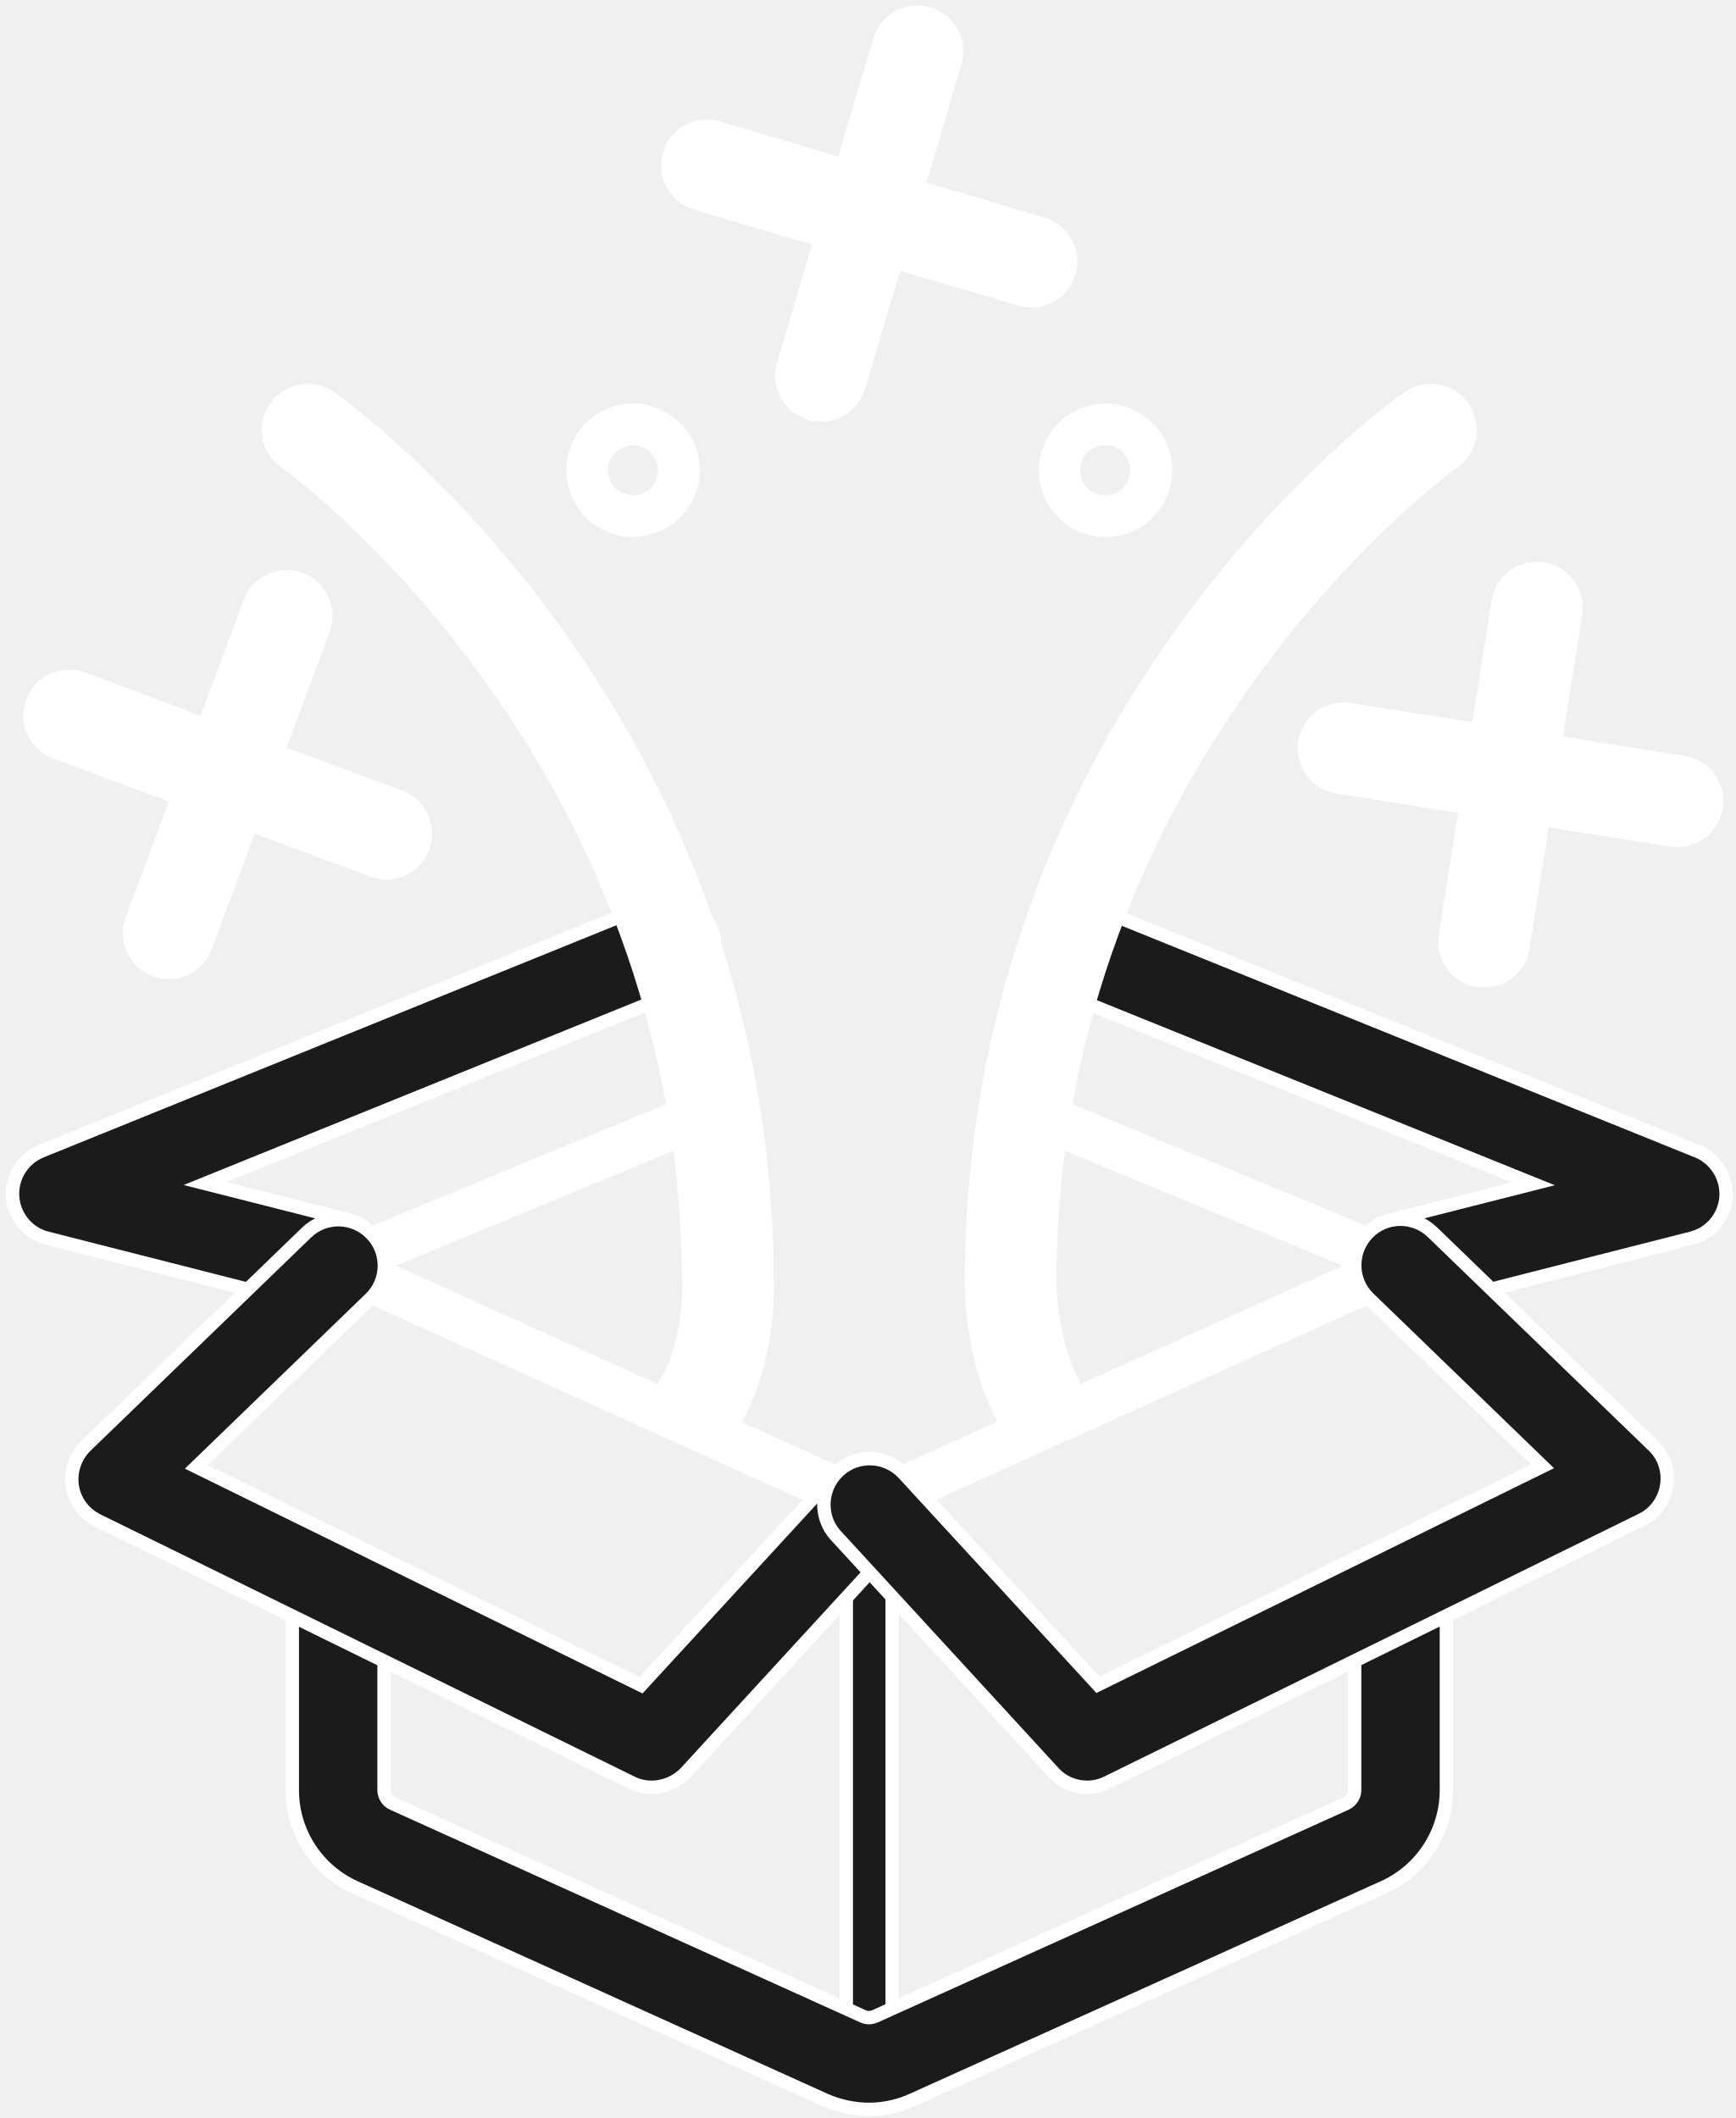
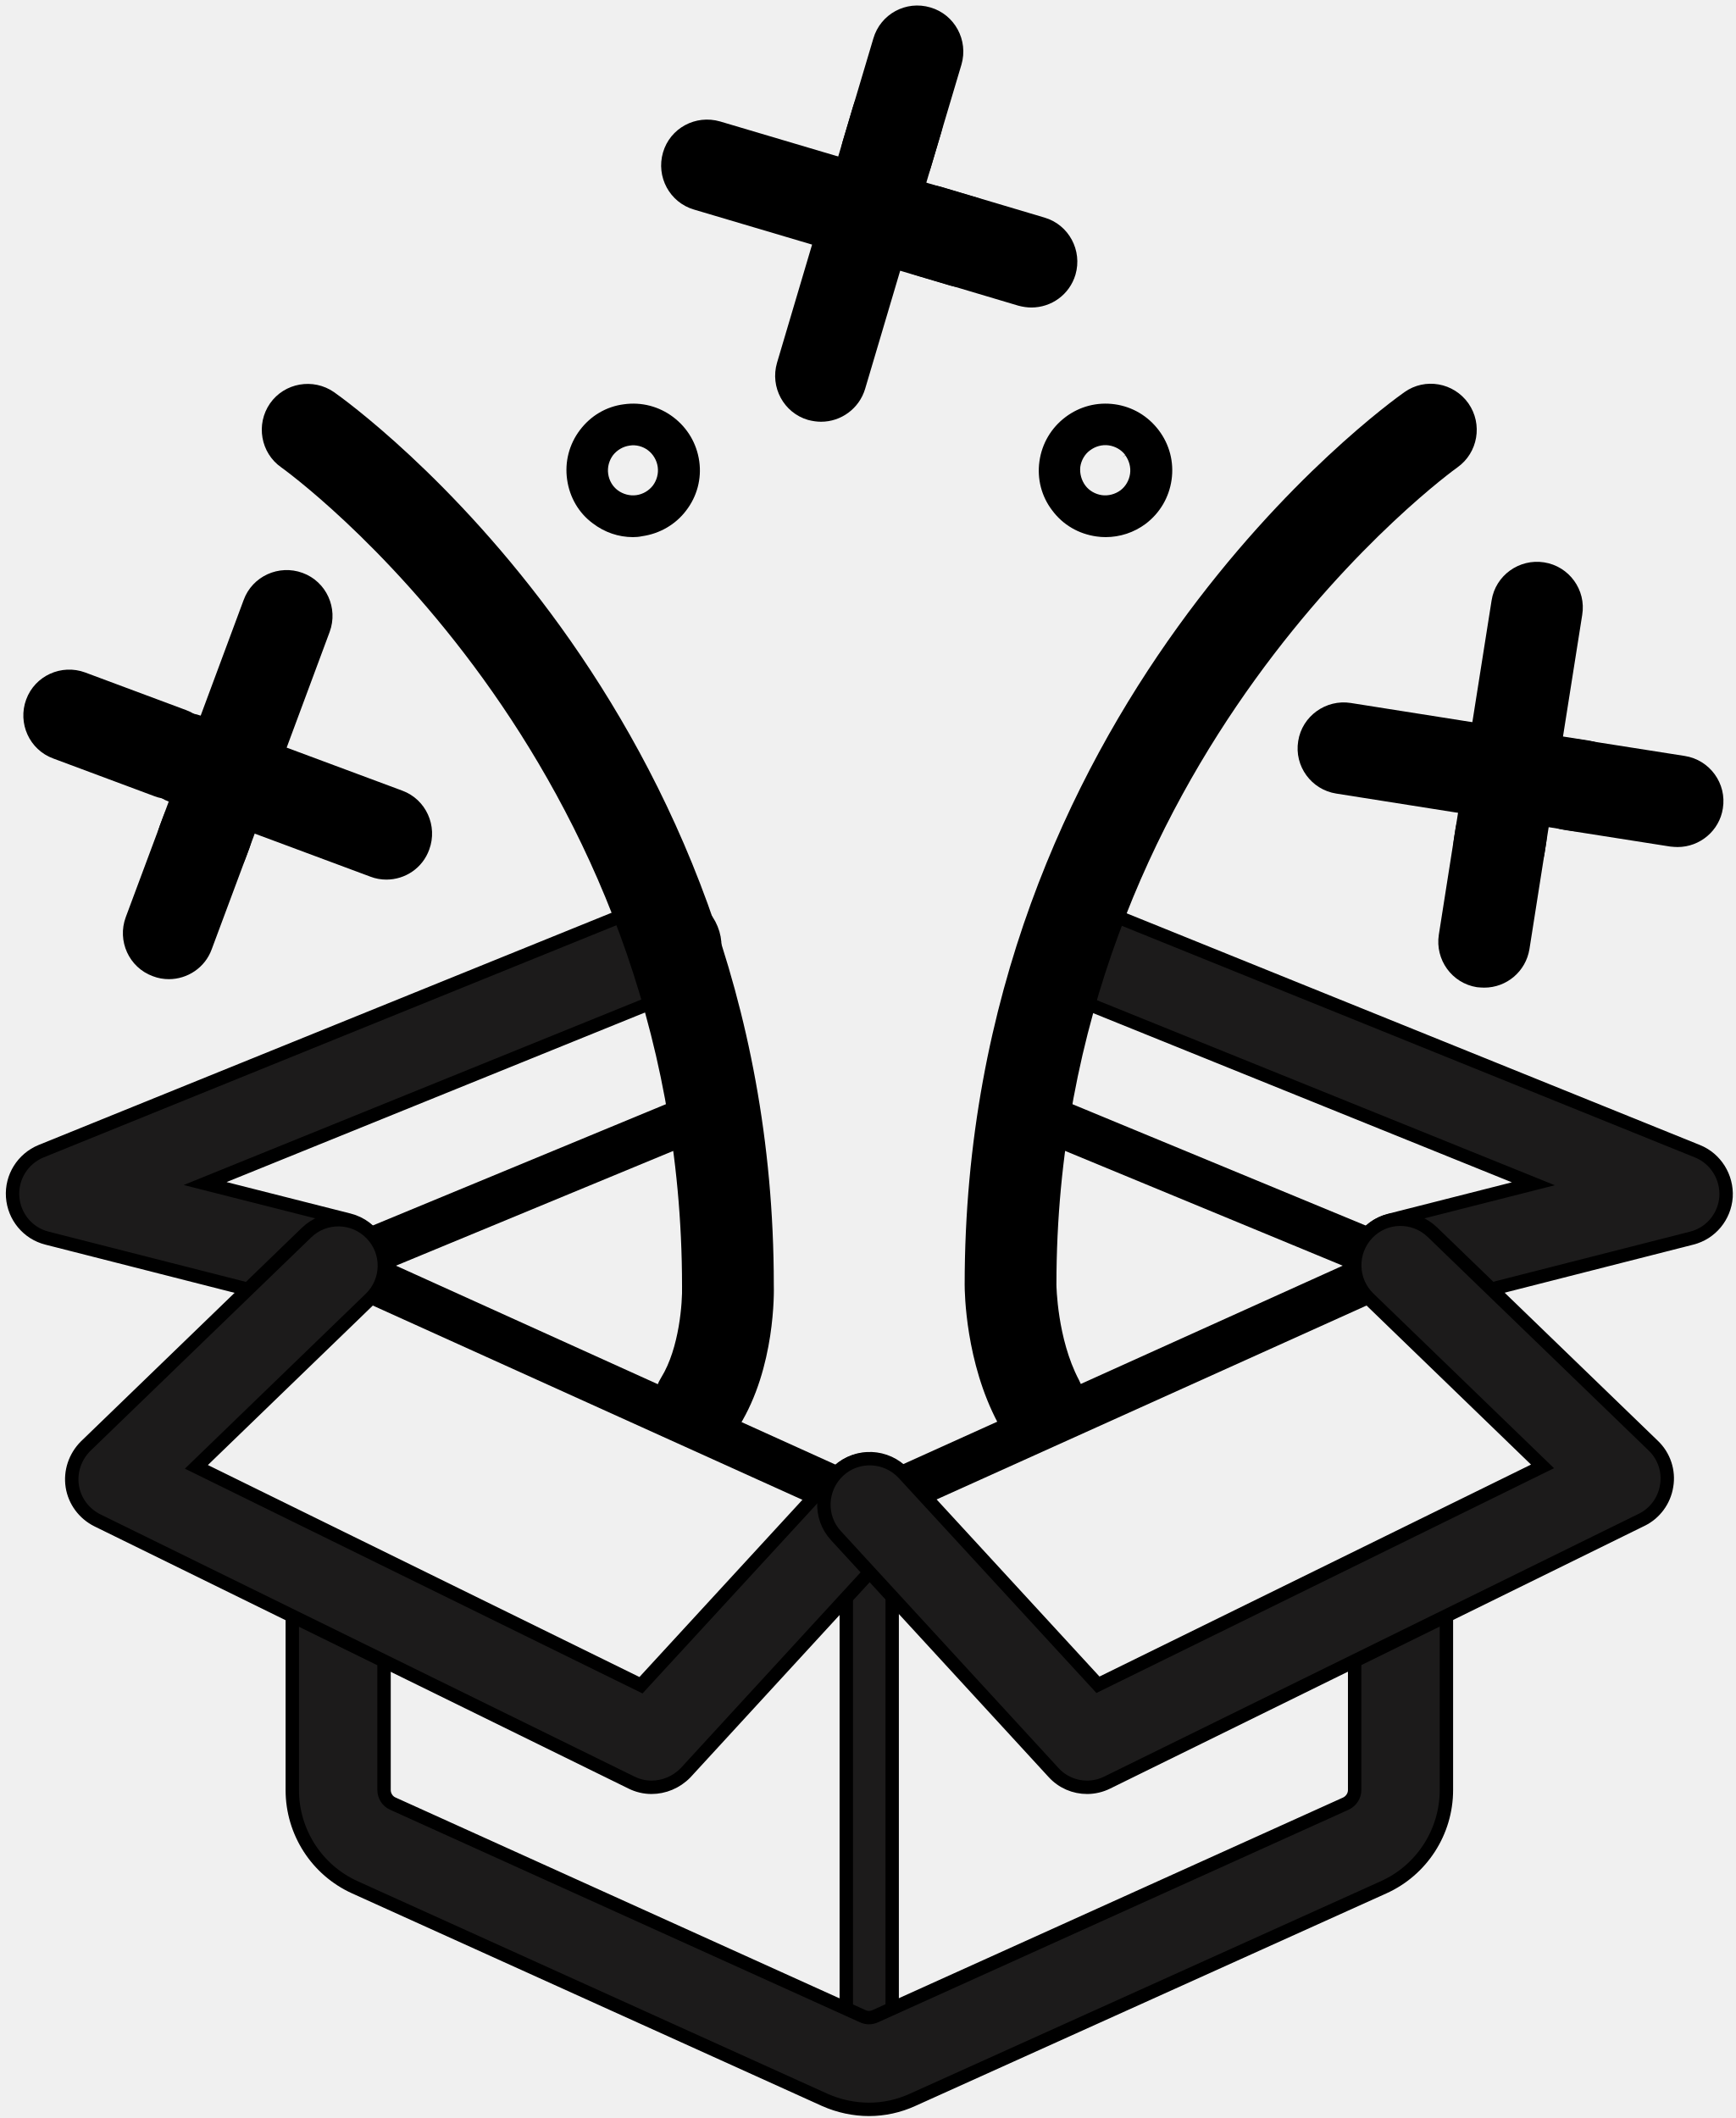
<svg xmlns="http://www.w3.org/2000/svg" width="127px" height="155px" viewBox="0 0 127 155" version="1.1">
-   <g id="home" stroke="none" stroke-width="1" fill="none" fill-rule="evenodd">
-     <g id="zerodark-home-desktop-copy-5" transform="translate(-971, -2834)" fill-rule="nonzero">
-       <g id="Group-20" transform="translate(4, 0)">
-         <g id="Group" transform="translate(967.75, 2834.16)">
-           <g transform="translate(47.47078, 0)" fill="#FFFFFF" id="Path">
-             <path d="M16.664,14.521 C16.345,14.521 16.026,14.471 15.707,14.387 C13.928,13.866 12.921,11.986 13.441,10.207 L15.691,2.652 C16.211,0.873 18.074,-0.151 19.871,0.386 C21.65,0.907 22.657,2.787 22.137,4.566 L19.887,12.12 C19.451,13.564 18.125,14.521 16.664,14.521 Z" />
-             <path d="M11.863,30.704 C11.544,30.704 11.225,30.654 10.906,30.57 C9.127,30.049 8.119,28.169 8.64,26.39 L14.213,7.605 C14.734,5.825 16.614,4.801 18.393,5.338 C20.173,5.859 21.18,7.739 20.66,9.518 L15.086,28.303 C14.65,29.747 13.324,30.704 11.863,30.704 Z" />
-             <path d="M27.257,22.344 C26.938,22.344 26.619,22.294 26.3,22.21 L18.746,19.96 C16.966,19.44 15.959,17.56 16.48,15.78 C17,14.001 18.88,12.977 20.66,13.514 L28.214,15.763 C29.993,16.284 31.001,18.164 30.48,19.943 C30.044,21.404 28.717,22.344 27.257,22.344 Z" />
-             <path d="M22.305,20.883 C21.986,20.883 21.667,20.833 21.348,20.749 L2.563,15.176 C0.783,14.655 -0.224,12.775 0.297,10.996 C0.817,9.216 2.68,8.209 4.477,8.729 L23.262,14.303 C25.041,14.823 26.048,16.703 25.528,18.483 C25.091,19.927 23.748,20.883 22.305,20.883 Z" />
-           </g>
-           <g transform="translate(0.746103, 41.22218)" fill="#FFFFFF" id="Path">
-             <path d="M13.346,23.594 C12.96,23.594 12.557,23.526 12.171,23.375 C10.425,22.737 9.552,20.79 10.19,19.061 L16.334,2.526 C16.972,0.78 18.919,-0.093 20.648,0.545 C22.394,1.183 23.267,3.13 22.629,4.859 L16.485,21.394 C15.998,22.754 14.706,23.594 13.346,23.594 Z" />
-             <path d="M10.861,30.275 C10.475,30.275 10.072,30.208 9.686,30.057 C7.94,29.419 7.067,27.472 7.705,25.742 L10.458,18.356 C11.096,16.61 13.044,15.737 14.773,16.375 C16.519,17.013 17.392,18.96 16.754,20.689 L14.001,28.076 C13.514,29.436 12.221,30.275 10.861,30.275 Z" />
-             <path d="M26.776,22.989 C26.39,22.989 25.987,22.922 25.601,22.771 L10.895,17.298 C9.149,16.66 8.276,14.713 8.914,12.984 C9.552,11.238 11.499,10.365 13.228,11.003 L27.934,16.476 C29.68,17.114 30.553,19.061 29.915,20.79 C29.428,22.15 28.152,22.989 26.776,22.989 Z" />
-             <path d="M10.962,17.097 C10.576,17.097 10.173,17.03 9.787,16.879 L2.401,14.126 C0.655,13.488 -0.218,11.54 0.42,9.811 C1.058,8.065 3.005,7.192 4.734,7.83 L12.12,10.583 C13.866,11.221 14.739,13.169 14.101,14.898 C13.615,16.258 12.322,17.097 10.962,17.097 Z" />
-           </g>
-           <g transform="translate(94.00894, 40.75586)" fill="#FFFFFF" id="Path">
-             <path d="M14.965,24.329 C14.797,24.329 14.612,24.312 14.428,24.295 C12.598,24.01 11.339,22.28 11.641,20.451 L14.394,3.025 C14.68,1.196 16.409,-0.047 18.238,0.239 C20.068,0.524 21.327,2.253 21.025,4.083 L18.272,21.508 C18.02,23.137 16.593,24.329 14.965,24.329 Z" />
-             <path d="M13.857,31.362 C13.689,31.362 13.504,31.346 13.32,31.329 C11.49,31.043 10.248,29.314 10.533,27.485 L11.759,19.695 C12.044,17.865 13.773,16.623 15.603,16.909 C17.433,17.194 18.675,18.923 18.39,20.753 L17.164,28.542 C16.895,30.187 15.485,31.362 13.857,31.362 Z" />
-             <path d="M28.009,21.072 C27.841,21.072 27.656,21.055 27.472,21.038 L19.682,19.813 C17.852,19.527 16.593,17.798 16.895,15.968 C17.181,14.139 18.927,12.896 20.74,13.182 L28.529,14.407 C30.359,14.693 31.618,16.422 31.316,18.252 C31.064,19.88 29.637,21.072 28.009,21.072 Z" />
-             <path d="M20.975,19.947 C20.807,19.947 20.622,19.93 20.438,19.913 L3.029,17.16 C1.199,16.875 -0.06,15.146 0.242,13.316 C0.528,11.486 2.274,10.244 4.087,10.529 L21.512,13.282 C23.342,13.568 24.601,15.297 24.299,17.127 C24.03,18.772 22.603,19.947 20.975,19.947 Z" />
-           </g>
-           <path d="M62.859,152.026 C61.936,152.026 61.18,151.27 61.18,150.347 L61.18,111.518 C61.18,110.595 61.936,109.839 62.859,109.839 C63.782,109.839 64.538,110.595 64.538,111.518 L64.538,150.347 C64.538,151.27 63.782,152.026 62.859,152.026 Z" id="Path" stroke="#FFFFFF" stroke-width="0.98" fill="#1C1B1B" />
-           <path d="M62.842,154.208 C61.751,154.208 60.643,153.973 59.619,153.52 L25.222,137.958 C22.435,136.699 20.639,133.912 20.639,130.84 L20.639,116.252 C20.639,114.406 22.15,112.895 23.997,112.895 C25.843,112.895 27.354,114.406 27.354,116.252 L27.354,130.84 C27.354,131.26 27.606,131.663 27.992,131.831 L62.389,147.393 C62.674,147.527 62.993,147.527 63.296,147.393 L97.743,131.831 C98.129,131.646 98.381,131.26 98.381,130.84 L98.381,116.252 C98.381,114.406 99.892,112.895 101.739,112.895 C103.585,112.895 105.096,114.406 105.096,116.252 L105.096,130.84 C105.096,133.896 103.3,136.699 100.496,137.958 L66.049,153.503 C65.025,153.973 63.934,154.208 62.842,154.208 Z" id="Path" stroke="#FFFFFF" stroke-width="0.98" fill="#1C1B1B" />
-           <path d="M62.826,111.636 C62.591,111.636 62.356,111.585 62.137,111.485 L23.308,93.925 C22.704,93.656 22.318,93.035 22.318,92.364 C22.318,91.692 22.737,91.105 23.359,90.836 L50.823,79.471 C51.679,79.119 52.669,79.521 53.022,80.378 C53.374,81.234 52.971,82.224 52.115,82.577 L28.227,92.465 L62.826,108.127 L97.508,92.465 L74.61,82.996 C73.754,82.644 73.351,81.653 73.704,80.797 C74.056,79.941 75.03,79.538 75.903,79.891 L102.393,90.853 C103.014,91.105 103.417,91.709 103.435,92.381 C103.451,93.052 103.065,93.656 102.444,93.942 L63.514,111.501 C63.296,111.602 63.061,111.636 62.826,111.636 Z" id="Path" fill="#FFFFFF" />
-           <g transform="translate(0, 65.47051)" fill="#1C1B1B" id="Path" stroke="#FFFFFF" stroke-width="0.98">
-             <path d="M23.946,30.284 C23.678,30.284 23.392,30.251 23.124,30.184 L2.693,24.98 C1.283,24.627 0.276,23.402 0.175,21.958 C0.075,20.514 0.914,19.171 2.257,18.617 L46.945,0.504 C48.657,-0.185 50.621,0.638 51.309,2.35 C52.015,4.063 51.175,6.027 49.463,6.715 L14.26,20.984 L24.786,23.653 C26.582,24.107 27.673,25.936 27.22,27.733 C26.817,29.277 25.44,30.284 23.946,30.284 Z" />
-             <path d="M101.772,30.284 C100.278,30.284 98.902,29.277 98.515,27.749 C98.062,25.953 99.153,24.123 100.95,23.67 L111.458,21.001 L76.977,7.067 C75.265,6.379 74.426,4.415 75.114,2.703 C75.802,0.99 77.766,0.151 79.479,0.839 L123.461,18.617 C124.804,19.154 125.644,20.514 125.56,21.958 C125.459,23.402 124.452,24.627 123.042,24.98 L102.612,30.184 C102.326,30.251 102.041,30.284 101.772,30.284 Z" />
-           </g>
-           <g transform="translate(4.103565, 88.97275)" fill="#1C1B1B" id="Path" stroke="#FFFFFF" stroke-width="0.98">
-             <path d="M42.824,41.666 C42.321,41.666 41.817,41.549 41.347,41.314 L2.266,22.126 C1.293,21.639 0.604,20.716 0.436,19.641 C0.269,18.567 0.638,17.476 1.41,16.703 L17.576,1.074 C18.903,-0.218 21.035,-0.185 22.327,1.158 C23.62,2.485 23.586,4.617 22.243,5.909 L9.518,18.214 L42.052,34.196 L56.271,18.735 C57.53,17.375 59.645,17.274 61.022,18.533 C62.382,19.792 62.482,21.907 61.223,23.284 L45.309,40.609 C44.637,41.297 43.731,41.666 42.824,41.666 Z" />
-             <path d="M74.704,41.666 C73.78,41.666 72.891,41.297 72.236,40.575 L56.321,23.25 C55.062,21.891 55.163,19.759 56.523,18.5 C57.883,17.241 60.015,17.341 61.274,18.701 L75.493,34.162 L108.026,18.181 L95.302,5.876 C93.975,4.583 93.942,2.468 95.218,1.125 C96.493,-0.218 98.625,-0.252 99.968,1.041 L116.135,16.67 C116.924,17.425 117.293,18.533 117.108,19.608 C116.94,20.682 116.252,21.622 115.278,22.092 L76.181,41.314 C75.711,41.549 75.19,41.666 74.704,41.666 Z" />
-           </g>
-           <g transform="translate(40.28955, 29.00474)" fill="#FFFFFF" id="Shape">
-             <path d="M39.861,10.143 C39.642,10.143 39.407,10.126 39.189,10.093 C37.896,9.908 36.755,9.254 35.966,8.196 C35.177,7.172 34.841,5.879 35.026,4.587 C35.21,3.294 35.882,2.153 36.923,1.364 C37.964,0.574 39.256,0.239 40.549,0.423 C41.841,0.608 42.966,1.28 43.755,2.32 C44.544,3.361 44.88,4.654 44.695,5.946 C44.511,7.239 43.839,8.381 42.798,9.17 C41.942,9.808 40.918,10.143 39.861,10.143 Z M38.383,6.366 C38.669,6.752 39.122,7.004 39.592,7.071 C40.062,7.138 40.566,7.004 40.952,6.719 C41.338,6.433 41.59,5.98 41.657,5.51 C41.724,5.023 41.59,4.536 41.304,4.15 L41.052,4.335 L41.304,4.133 C41.304,4.133 41.304,4.133 41.304,4.133 C41.019,3.747 40.566,3.495 40.096,3.428 C39.609,3.361 39.122,3.495 38.719,3.798 C38.35,4.066 38.081,4.52 38.014,5.006 C37.964,5.493 38.098,5.98 38.383,6.366 Z" />
-             <path d="M5.279,10.143 C4.221,10.143 3.197,9.791 2.341,9.136 C1.317,8.381 0.645,7.239 0.461,5.93 C0.276,4.637 0.612,3.344 1.401,2.304 C2.19,1.263 3.315,0.591 4.607,0.423 C5.9,0.239 7.192,0.574 8.233,1.364 C9.274,2.153 9.946,3.294 10.13,4.587 C10.315,5.879 9.962,7.172 9.173,8.196 C8.401,9.22 7.243,9.891 5.95,10.076 C5.715,10.126 5.497,10.143 5.279,10.143 Z M3.818,4.15 C3.818,4.15 3.818,4.167 3.818,4.15 C3.533,4.536 3.398,5.023 3.466,5.51 C3.533,5.997 3.785,6.433 4.171,6.719 C4.557,7.004 5.06,7.138 5.53,7.071 C6.017,7.004 6.454,6.735 6.739,6.366 C7.025,5.98 7.159,5.493 7.092,5.006 C7.025,4.52 6.756,4.066 6.37,3.781 C6.017,3.512 5.514,3.361 5.027,3.445 C4.557,3.512 4.12,3.764 3.818,4.15 L4.07,4.335 L3.818,4.15 Z" />
-           </g>
-           <g transform="translate(17.99973, 27.79233)" fill="#FFFFFF" id="Path">
-             <path d="M32.47,77.985 C31.866,77.985 31.245,77.817 30.708,77.481 C29.13,76.507 28.66,74.426 29.633,72.864 C30.976,70.699 31.195,67.308 31.161,66.183 C31.161,27.32 2.119,6.454 1.834,6.252 C0.323,5.195 -0.047,3.096 1.011,1.569 C2.069,0.058 4.167,-0.311 5.695,0.746 C7.004,1.669 37.876,23.845 37.876,66.066 C37.893,66.569 37.993,72.126 35.341,76.407 C34.686,77.431 33.595,77.985 32.47,77.985 Z" />
-             <path d="M57.248,77.968 C56.04,77.968 54.881,77.33 54.277,76.188 C51.91,71.74 51.843,66.636 51.843,66.066 C51.843,23.845 82.715,1.669 84.024,0.746 C85.535,-0.328 87.633,0.041 88.708,1.569 C89.765,3.08 89.413,5.178 87.902,6.252 L87.902,6.252 C87.6,6.454 58.558,27.438 58.558,66.066 C58.558,66.099 58.608,70.011 60.203,73.032 C61.076,74.677 60.455,76.709 58.81,77.582 C58.323,77.85 57.786,77.968 57.248,77.968 Z" />
-           </g>
-         </g>
+   <g id="Page-1" stroke="none" stroke-width="1" fill="none" fill-rule="evenodd">
+     <g id="services-launch-icon" fill-rule="nonzero">
+       <g id="Path" transform="translate(48.2208, 0.160055)" fill="#000000">
+         <path d="M16.664,14.521 C16.345,14.521 16.026,14.471 15.707,14.387 C13.928,13.866 12.921,11.986 13.441,10.207 L15.691,2.652 C16.211,0.873 18.074,-0.151 19.871,0.386 C21.65,0.907 22.657,2.787 22.137,4.566 L19.887,12.12 C19.451,13.564 18.125,14.521 16.664,14.521 Z" />
+         <path d="M11.863,30.704 C11.544,30.704 11.225,30.654 10.906,30.57 C9.127,30.049 8.119,28.169 8.64,26.39 L14.213,7.605 C14.734,5.825 16.614,4.801 18.393,5.338 C20.173,5.859 21.18,7.739 20.66,9.518 L15.086,28.303 C14.65,29.747 13.324,30.704 11.863,30.704 Z" />
+         <path d="M27.257,22.344 C26.938,22.344 26.619,22.294 26.3,22.21 L18.746,19.96 C16.966,19.44 15.959,17.56 16.48,15.78 C17,14.001 18.88,12.977 20.66,13.514 L28.214,15.763 C29.993,16.284 31.001,18.164 30.48,19.943 C30.044,21.404 28.717,22.344 27.257,22.344 Z" />
+         <path d="M22.305,20.883 C21.986,20.883 21.667,20.833 21.348,20.749 L2.563,15.176 C0.783,14.655 -0.224,12.775 0.297,10.996 C0.817,9.216 2.68,8.209 4.477,8.729 L23.262,14.303 C25.041,14.823 26.048,16.703 25.528,18.483 C25.091,19.927 23.748,20.883 22.305,20.883 Z" />
+       </g>
+       <g id="Path" transform="translate(1.496122, 41.38223)" fill="#000000">
+         <path d="M13.346,23.594 C12.96,23.594 12.557,23.526 12.171,23.375 C10.425,22.737 9.552,20.79 10.19,19.061 L16.334,2.526 C16.972,0.78 18.919,-0.093 20.648,0.545 C22.394,1.183 23.267,3.13 22.629,4.859 L16.485,21.394 C15.998,22.754 14.706,23.594 13.346,23.594 Z" />
+         <path d="M10.861,30.275 C10.475,30.275 10.072,30.208 9.686,30.057 C7.94,29.419 7.067,27.472 7.705,25.742 L10.458,18.356 C11.096,16.61 13.044,15.737 14.773,16.375 C16.519,17.013 17.392,18.96 16.754,20.689 L14.001,28.076 C13.514,29.436 12.221,30.275 10.861,30.275 Z" />
+         <path d="M26.776,22.989 C26.39,22.989 25.987,22.922 25.601,22.771 L10.895,17.298 C9.149,16.66 8.276,14.713 8.914,12.984 C9.552,11.238 11.499,10.365 13.228,11.003 L27.934,16.476 C29.68,17.114 30.553,19.061 29.915,20.79 C29.428,22.15 28.152,22.989 26.776,22.989 Z" />
+         <path d="M10.962,17.097 C10.576,17.097 10.173,17.03 9.787,16.879 L2.401,14.126 C0.655,13.488 -0.218,11.54 0.42,9.811 C1.058,8.065 3.005,7.192 4.734,7.83 L12.12,10.583 C13.866,11.221 14.739,13.169 14.101,14.898 C13.615,16.258 12.322,17.097 10.962,17.097 Z" />
+       </g>
+       <g id="Path" transform="translate(94.75896, 40.91592)" fill="#000000">
+         <path d="M14.965,24.329 C14.797,24.329 14.612,24.312 14.428,24.295 C12.598,24.01 11.339,22.28 11.641,20.451 L14.394,3.025 C14.68,1.196 16.409,-0.047 18.238,0.239 C20.068,0.524 21.327,2.253 21.025,4.083 L18.272,21.508 C18.02,23.137 16.593,24.329 14.965,24.329 Z" />
+         <path d="M13.857,31.362 C13.689,31.362 13.504,31.346 13.32,31.329 C11.49,31.043 10.248,29.314 10.533,27.485 L11.759,19.695 C12.044,17.865 13.773,16.623 15.603,16.909 C17.433,17.194 18.675,18.923 18.39,20.753 L17.164,28.542 C16.895,30.187 15.485,31.362 13.857,31.362 Z" />
+         <path d="M28.009,21.072 C27.841,21.072 27.656,21.055 27.472,21.038 L19.682,19.813 C17.852,19.527 16.593,17.798 16.895,15.968 C17.181,14.139 18.927,12.896 20.74,13.182 L28.529,14.407 C30.359,14.693 31.618,16.422 31.316,18.252 C31.064,19.88 29.637,21.072 28.009,21.072 Z" />
+         <path d="M20.975,19.947 C20.807,19.947 20.622,19.93 20.438,19.913 L3.029,17.16 C1.199,16.875 -0.06,15.146 0.242,13.316 C0.528,11.486 2.274,10.244 4.087,10.529 L21.512,13.282 C23.342,13.568 24.601,15.297 24.299,17.127 C24.03,18.772 22.603,19.947 20.975,19.947 Z" />
+       </g>
+       <path d="M63.609,152.186 C62.686,152.186 61.93,151.431 61.93,150.507 L61.93,111.678 C61.93,110.755 62.686,109.999 63.609,109.999 C64.532,109.999 65.288,110.755 65.288,111.678 L65.288,150.507 C65.288,151.431 64.532,152.186 63.609,152.186 Z" id="Path" stroke="#000000" stroke-width="0.98" fill="#1C1B1B" />
+       <path d="M63.592,154.368 C62.501,154.368 61.393,154.133 60.369,153.68 L25.972,138.118 C23.185,136.859 21.389,134.072 21.389,131 L21.389,116.412 C21.389,114.566 22.9,113.055 24.747,113.055 C26.593,113.055 28.104,114.566 28.104,116.412 L28.104,131 C28.104,131.42 28.356,131.823 28.742,131.991 L63.139,147.553 C63.425,147.687 63.743,147.687 64.046,147.553 L98.493,131.991 C98.879,131.806 99.131,131.42 99.131,131 L99.131,116.412 C99.131,114.566 100.642,113.055 102.489,113.055 C104.335,113.055 105.846,114.566 105.846,116.412 L105.846,131 C105.846,134.056 104.05,136.859 101.246,138.118 L66.799,153.663 C65.775,154.133 64.684,154.368 63.592,154.368 Z" id="Path" stroke="#000000" stroke-width="0.98" fill="#1C1B1B" />
+       <path d="M63.576,111.796 C63.341,111.796 63.106,111.745 62.887,111.645 L24.058,94.085 C23.454,93.816 23.068,93.195 23.068,92.524 C23.068,91.852 23.487,91.265 24.109,90.996 L51.573,79.631 C52.429,79.279 53.419,79.682 53.772,80.538 C54.124,81.394 53.721,82.384 52.865,82.737 L28.977,92.625 L63.576,108.287 L98.258,92.625 L75.36,83.157 C74.504,82.804 74.101,81.814 74.454,80.957 C74.806,80.101 75.78,79.698 76.653,80.051 L103.143,91.013 C103.764,91.265 104.167,91.869 104.185,92.541 C104.201,93.212 103.815,93.816 103.194,94.102 L64.264,111.661 C64.046,111.762 63.811,111.796 63.576,111.796 Z" id="Path" fill="#000000" />
+       <g id="Path" transform="translate(0.750019, 65.63057)" fill="#1C1B1B" stroke="#000000" stroke-width="0.98">
+         <path d="M23.946,30.284 C23.678,30.284 23.392,30.251 23.124,30.184 L2.693,24.98 C1.283,24.627 0.276,23.402 0.175,21.958 C0.075,20.514 0.914,19.171 2.257,18.617 L46.945,0.504 C48.657,-0.185 50.621,0.638 51.309,2.35 C52.015,4.063 51.175,6.027 49.463,6.715 L14.26,20.984 L24.786,23.653 C26.582,24.107 27.673,25.936 27.22,27.733 C26.817,29.277 25.44,30.284 23.946,30.284 Z" />
+         <path d="M101.772,30.284 C100.278,30.284 98.902,29.277 98.515,27.749 C98.062,25.953 99.153,24.123 100.95,23.67 L111.458,21.001 L76.977,7.067 C75.265,6.379 74.426,4.415 75.114,2.703 C75.802,0.99 77.766,0.151 79.479,0.839 L123.461,18.617 C124.804,19.154 125.644,20.514 125.56,21.958 C125.459,23.402 124.452,24.627 123.042,24.98 L102.612,30.184 C102.326,30.251 102.041,30.284 101.772,30.284 Z" />
+       </g>
+       <g id="Path" transform="translate(4.853584, 89.1328)" fill="#1C1B1B" stroke="#000000" stroke-width="0.98">
+         <path d="M42.824,41.666 C42.321,41.666 41.817,41.549 41.347,41.314 L2.266,22.126 C1.293,21.639 0.604,20.716 0.436,19.641 C0.269,18.567 0.638,17.476 1.41,16.703 L17.576,1.074 C18.903,-0.218 21.035,-0.185 22.327,1.158 C23.62,2.485 23.586,4.617 22.243,5.909 L9.518,18.214 L42.052,34.196 L56.271,18.735 C57.53,17.375 59.645,17.274 61.022,18.533 C62.382,19.792 62.482,21.907 61.223,23.284 L45.309,40.609 C44.637,41.297 43.731,41.666 42.824,41.666 Z" />
+         <path d="M74.704,41.666 C73.78,41.666 72.891,41.297 72.236,40.575 L56.321,23.25 C55.062,21.891 55.163,19.759 56.523,18.5 C57.883,17.241 60.015,17.341 61.274,18.701 L75.493,34.162 L108.026,18.181 L95.302,5.876 C93.975,4.583 93.942,2.468 95.218,1.125 C96.493,-0.218 98.625,-0.252 99.968,1.041 L116.135,16.67 C116.924,17.425 117.293,18.533 117.108,19.608 C116.94,20.682 116.252,21.622 115.278,22.092 L76.181,41.314 C75.711,41.549 75.19,41.666 74.704,41.666 Z" />
+       </g>
+       <g id="Shape" transform="translate(41.03957, 29.1648)" fill="#000000">
+         <path d="M39.861,10.143 C39.642,10.143 39.407,10.126 39.189,10.093 C37.896,9.908 36.755,9.254 35.966,8.196 C35.177,7.172 34.841,5.879 35.026,4.587 C35.21,3.294 35.882,2.153 36.923,1.364 C37.964,0.574 39.256,0.239 40.549,0.423 C41.841,0.608 42.966,1.28 43.755,2.32 C44.544,3.361 44.88,4.654 44.695,5.946 C44.511,7.239 43.839,8.381 42.798,9.17 C41.942,9.808 40.918,10.143 39.861,10.143 Z M38.383,6.366 C38.669,6.752 39.122,7.004 39.592,7.071 C40.062,7.138 40.566,7.004 40.952,6.719 C41.338,6.433 41.59,5.98 41.657,5.51 C41.724,5.023 41.59,4.536 41.304,4.15 L41.052,4.335 L41.304,4.133 C41.304,4.133 41.304,4.133 41.304,4.133 C41.019,3.747 40.566,3.495 40.096,3.428 C39.609,3.361 39.122,3.495 38.719,3.798 C38.35,4.066 38.081,4.52 38.014,5.006 C37.964,5.493 38.098,5.98 38.383,6.366 Z" />
+         <path d="M5.279,10.143 C4.221,10.143 3.197,9.791 2.341,9.136 C1.317,8.381 0.645,7.239 0.461,5.93 C0.276,4.637 0.612,3.344 1.401,2.304 C2.19,1.263 3.315,0.591 4.607,0.423 C5.9,0.239 7.192,0.574 8.233,1.364 C9.274,2.153 9.946,3.294 10.13,4.587 C10.315,5.879 9.962,7.172 9.173,8.196 C8.401,9.22 7.243,9.891 5.95,10.076 C5.715,10.126 5.497,10.143 5.279,10.143 Z M3.818,4.15 C3.818,4.15 3.818,4.167 3.818,4.15 C3.533,4.536 3.398,5.023 3.466,5.51 C3.533,5.997 3.785,6.433 4.171,6.719 C4.557,7.004 5.06,7.138 5.53,7.071 C6.017,7.004 6.454,6.735 6.739,6.366 C7.025,5.98 7.159,5.493 7.092,5.006 C7.025,4.52 6.756,4.066 6.37,3.781 C6.017,3.512 5.514,3.361 5.027,3.445 C4.557,3.512 4.12,3.764 3.818,4.15 L4.07,4.335 L3.818,4.15 Z" />
+       </g>
+       <g id="Path" transform="translate(18.74975, 27.95238)" fill="#000000">
+         <path d="M32.47,77.985 C31.866,77.985 31.245,77.817 30.708,77.481 C29.13,76.507 28.66,74.426 29.633,72.864 C30.976,70.699 31.195,67.308 31.161,66.183 C31.161,27.32 2.119,6.454 1.834,6.252 C0.323,5.195 -0.047,3.096 1.011,1.569 C2.069,0.058 4.167,-0.311 5.695,0.746 C7.004,1.669 37.876,23.845 37.876,66.066 C37.893,66.569 37.993,72.126 35.341,76.407 C34.686,77.431 33.595,77.985 32.47,77.985 Z" />
+         <path d="M57.248,77.968 C56.04,77.968 54.881,77.33 54.277,76.188 C51.91,71.74 51.843,66.636 51.843,66.066 C51.843,23.845 82.715,1.669 84.024,0.746 C85.535,-0.328 87.633,0.041 88.708,1.569 C89.765,3.08 89.413,5.178 87.902,6.252 L87.902,6.252 C87.6,6.454 58.558,27.438 58.558,66.066 C58.558,66.099 58.608,70.011 60.203,73.032 C61.076,74.677 60.455,76.709 58.81,77.582 C58.323,77.85 57.786,77.968 57.248,77.968 Z" />
      </g>
    </g>
  </g>
</svg>
